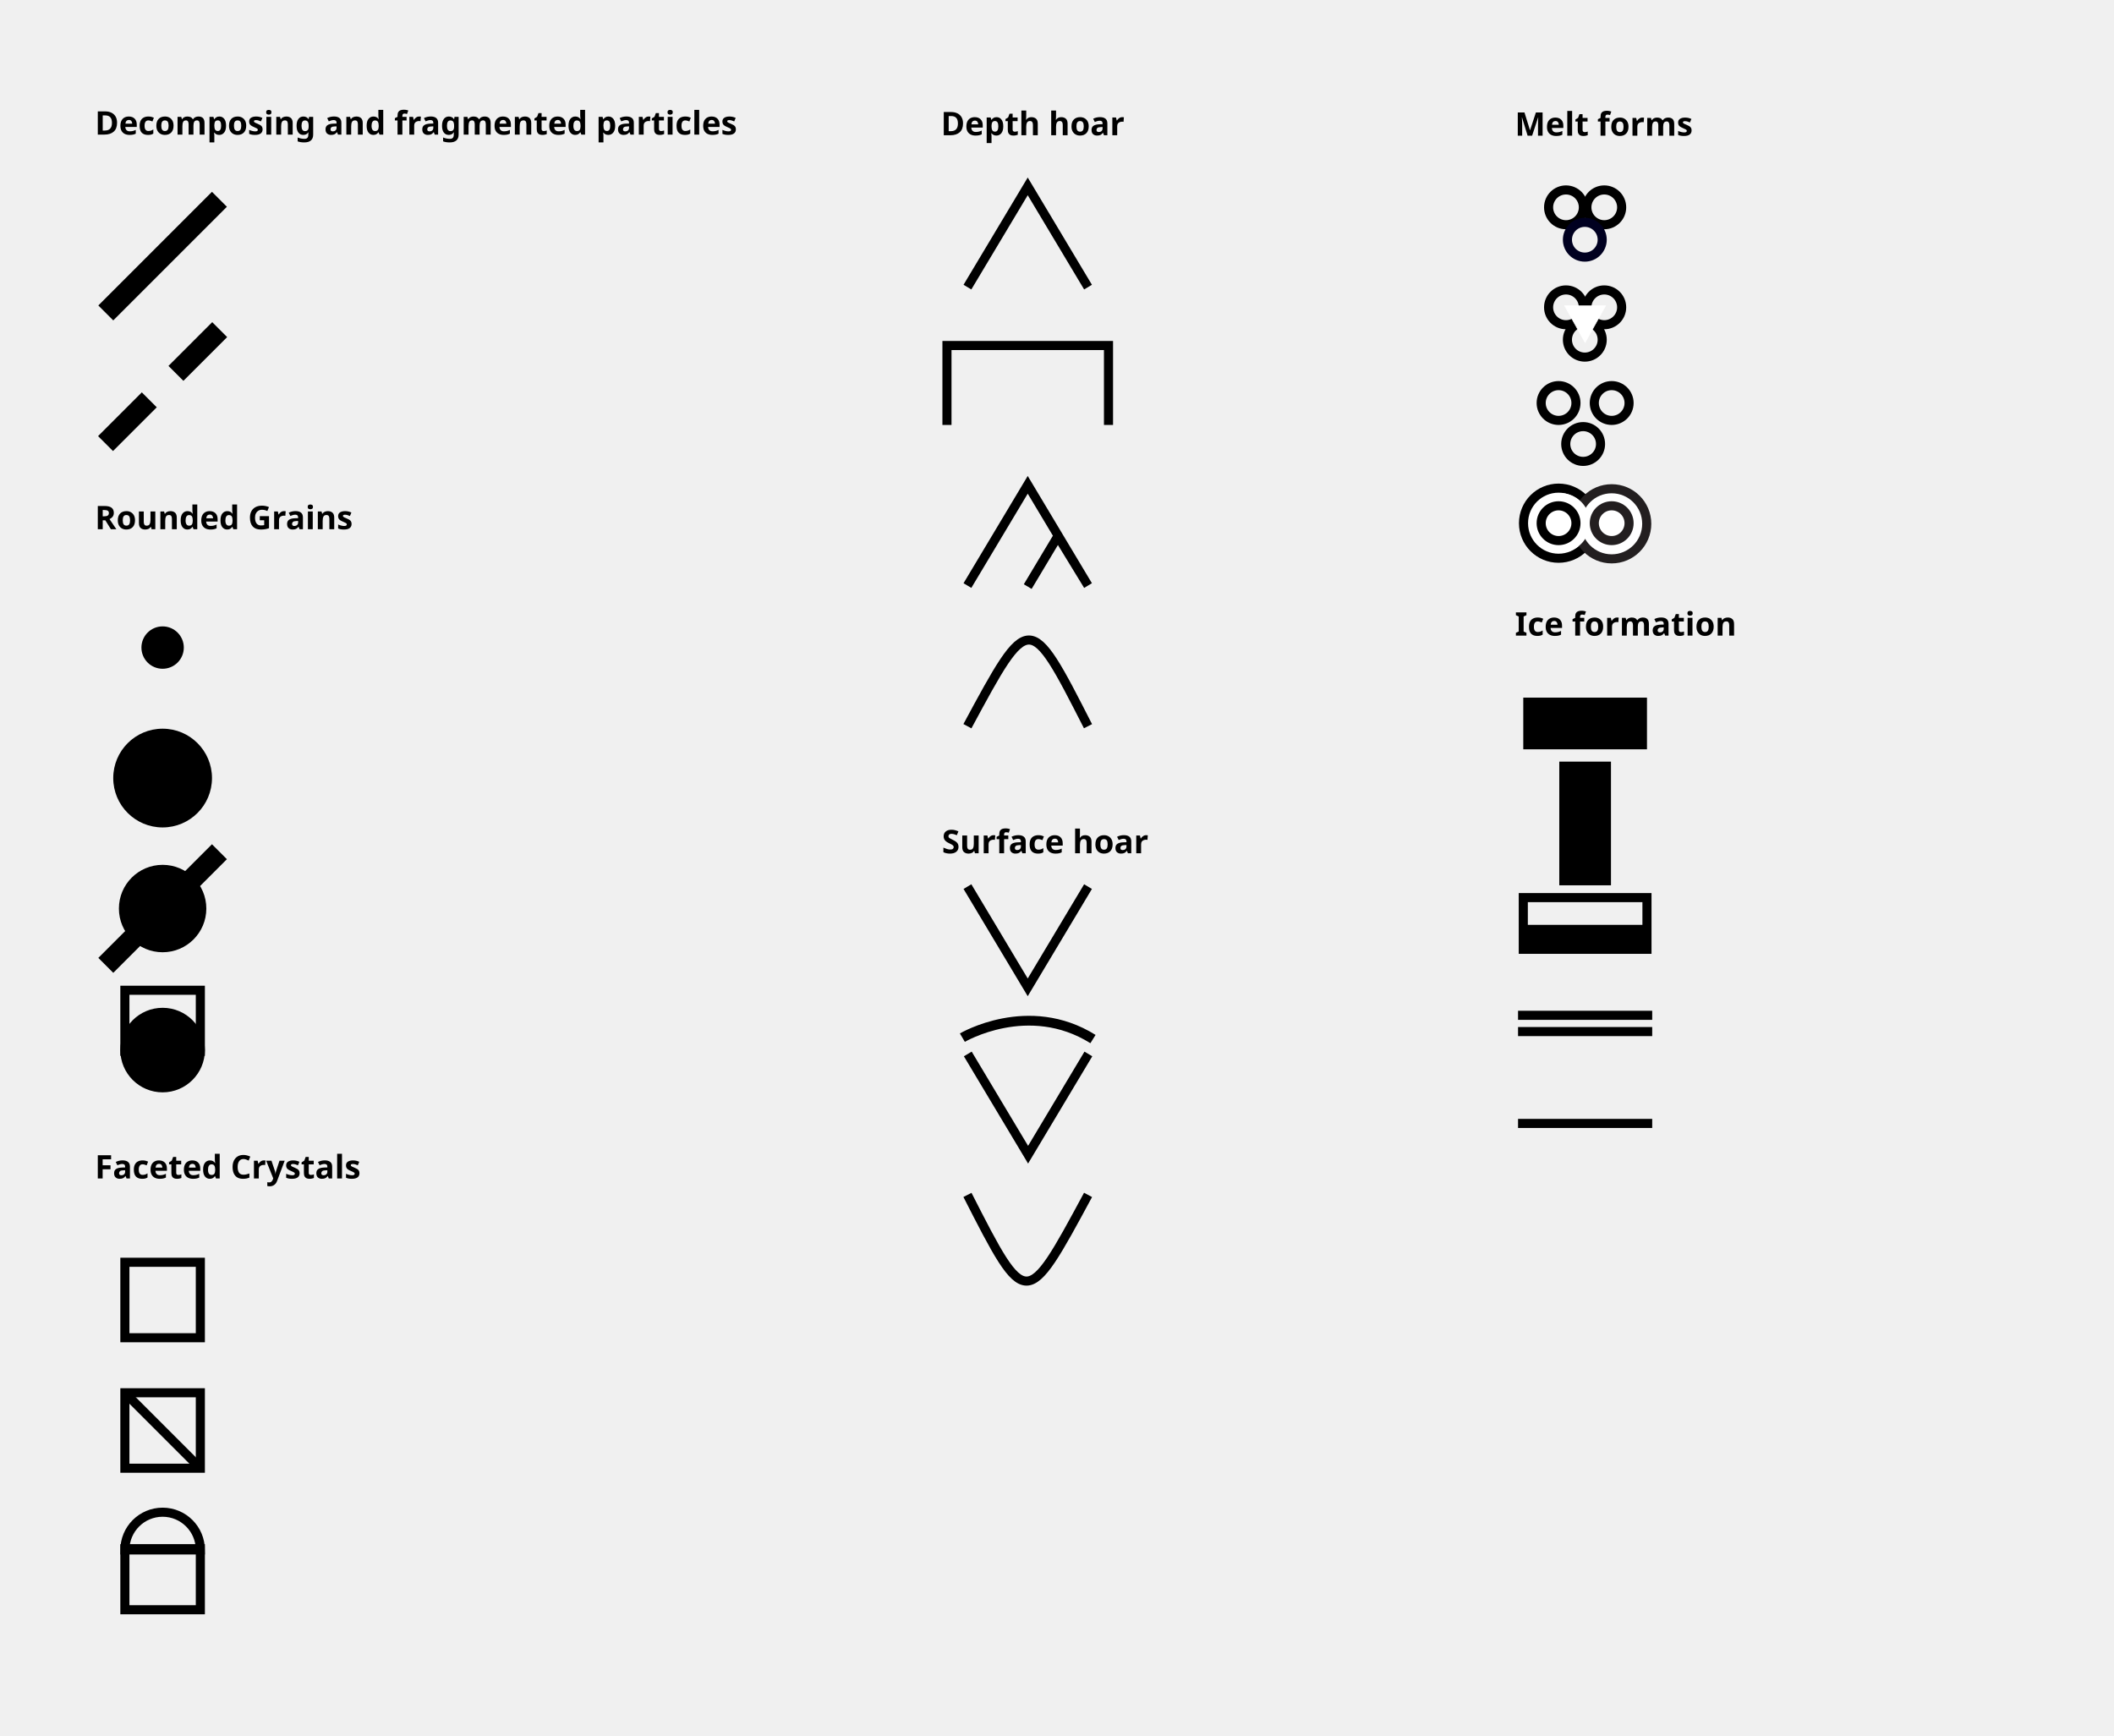
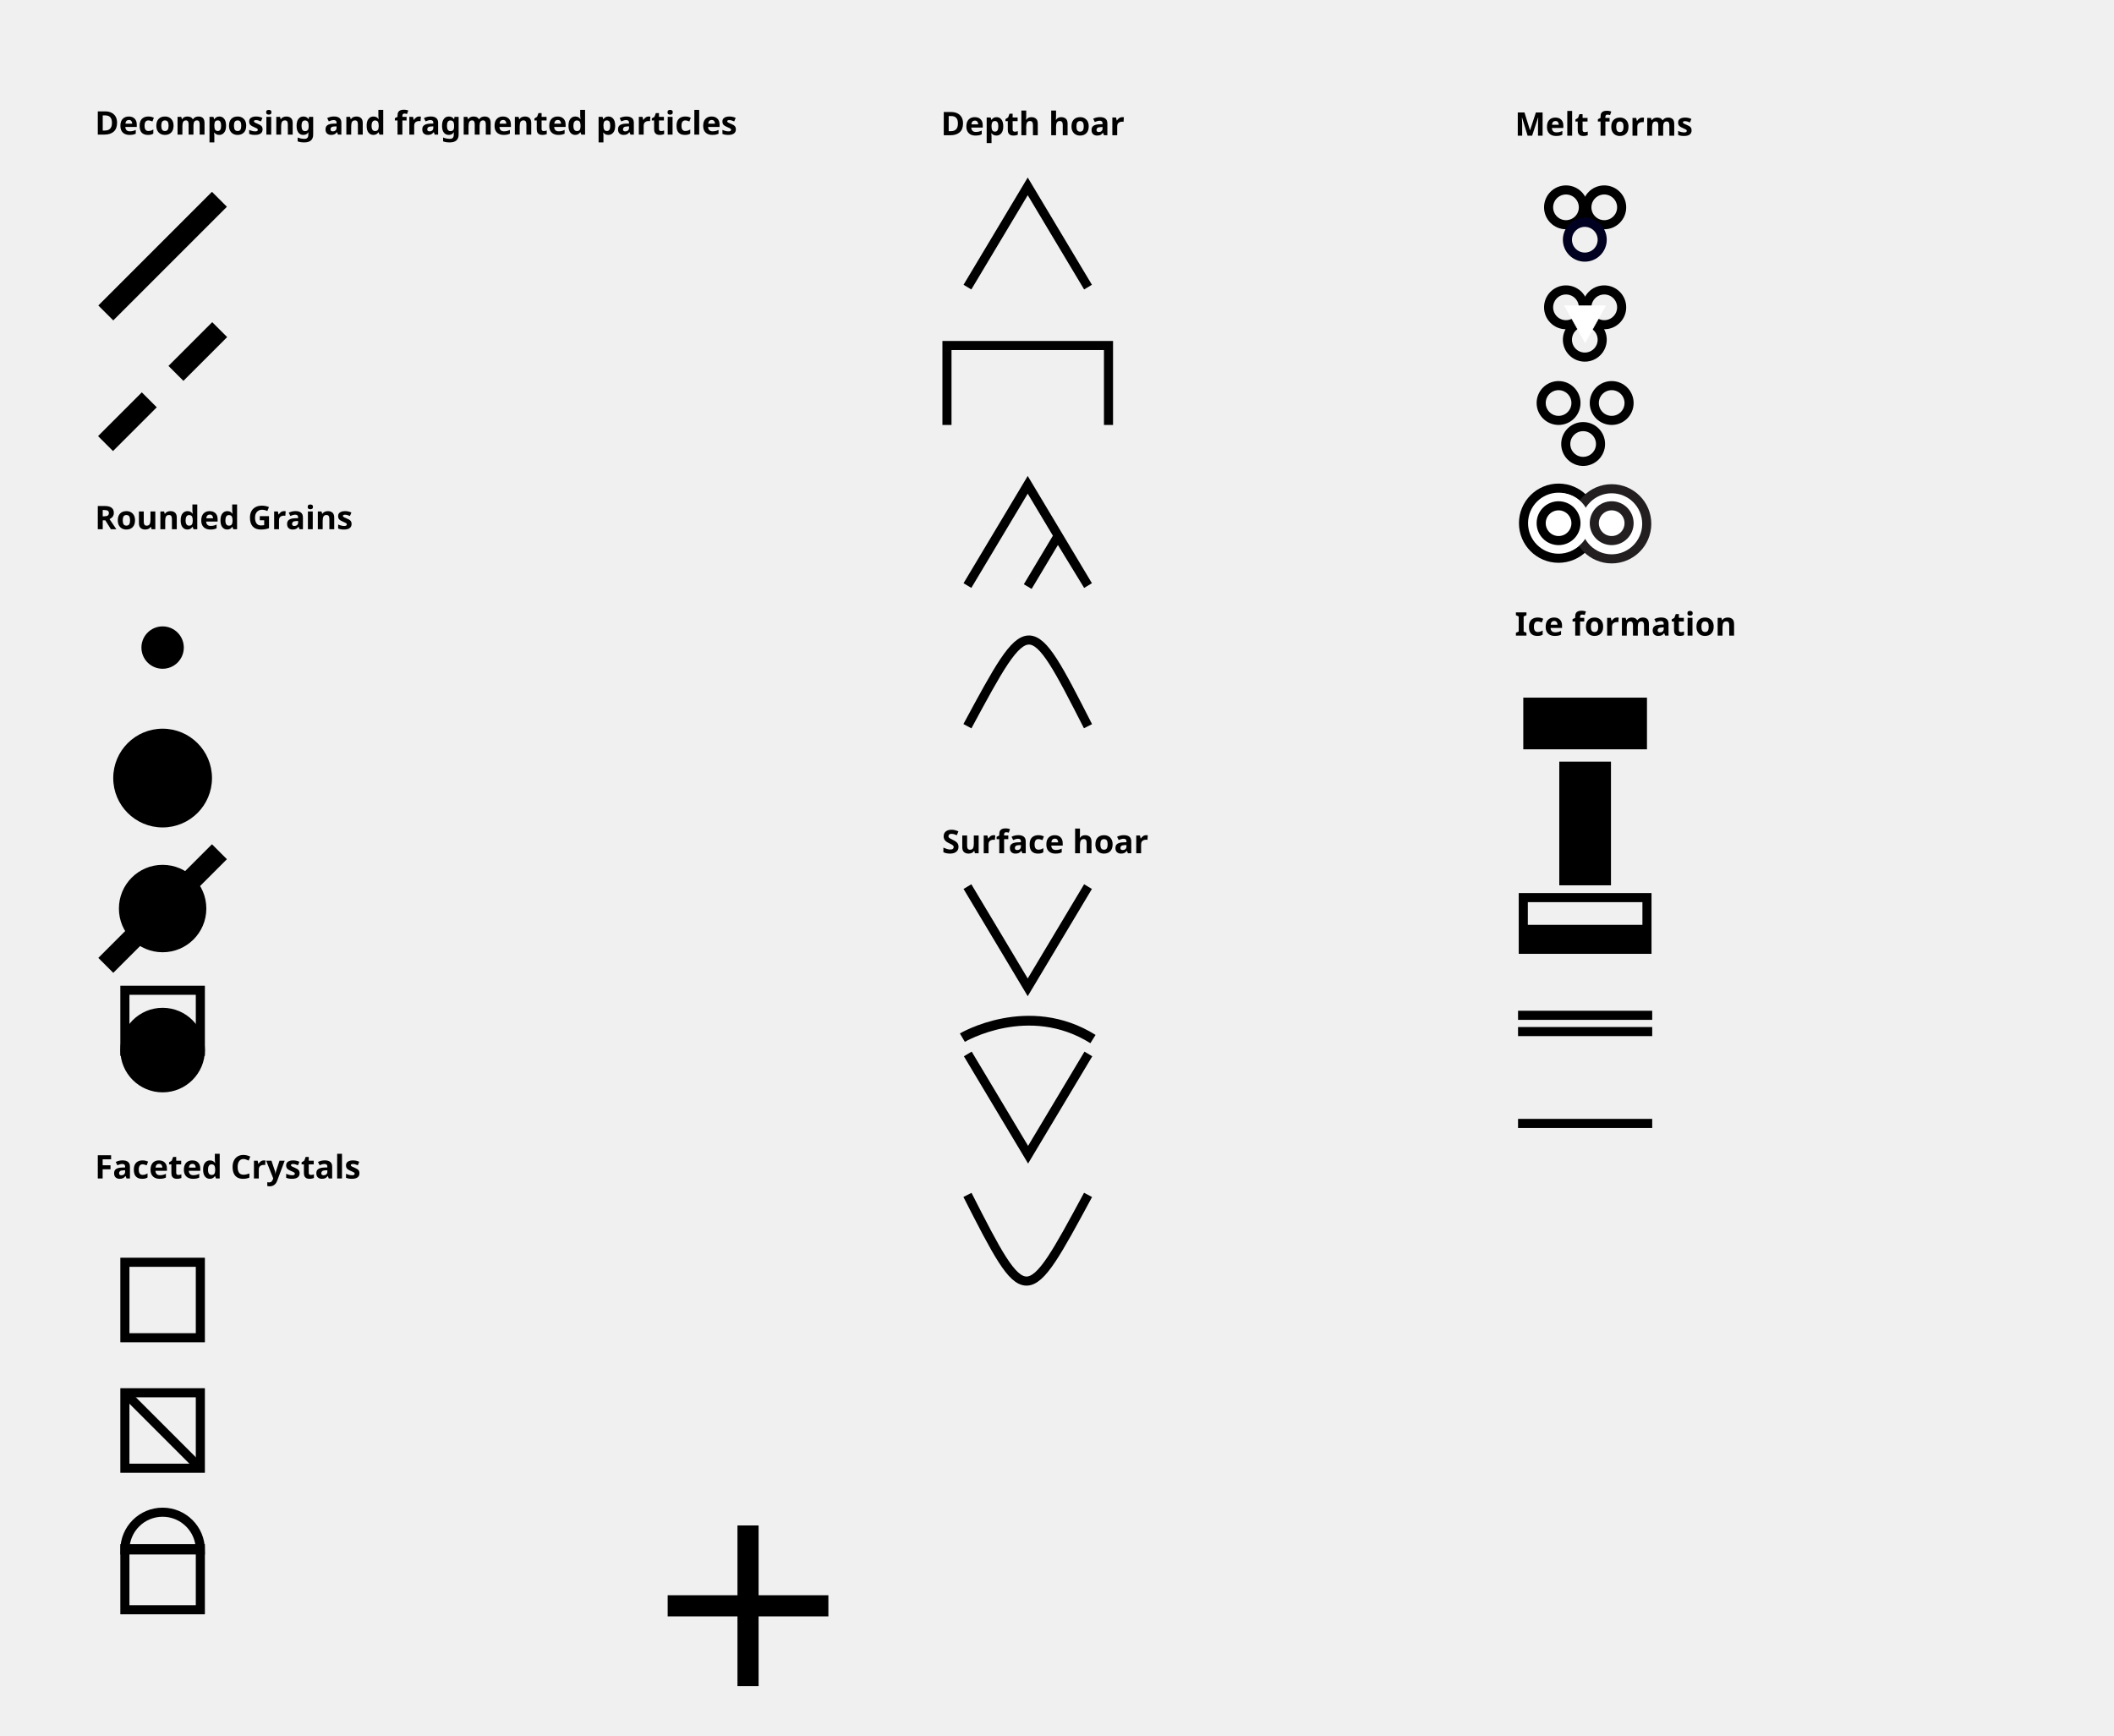
<svg xmlns="http://www.w3.org/2000/svg" id="svg3336" version="1.1" xml:space="preserve" width="2600" height="2135" viewBox="0 0 2600 2135">
  <defs id="defs3340">
    <clipPath clipPathUnits="userSpaceOnUse" id="clipPath3350">
      <path d="m 0,1708 2080,0 L 2080,0 0,0 0,1708 Z" id="path3352" />
    </clipPath>
    <clipPath clipPathUnits="userSpaceOnUse" id="clipPath3358">
      <path d="m 1173.13,261.387 171.69,0 0,-159.383 -171.69,0 0,159.383 z" id="path3360" />
    </clipPath>
    <clipPath clipPathUnits="userSpaceOnUse" id="clipPath3362">
      <path d="m 1173.13,261.387 171.69,0 0,-159.383 -171.69,0 0,159.383 z" id="path3364" />
    </clipPath>
    <mask maskUnits="userSpaceOnUse" x="0" y="0" width="1" height="1" id="mask3366">
      <g id="g3368">
        <g clip-path="url(#clipPath3358)" id="g3370">
          <path d="m 1173.127,261.387 171.692,0 0,-159.383 -171.692,0 0,159.383 z" style="fill:#000000;fill-opacity:1;fill-rule:nonzero;stroke:none" id="path3372" />
          <g id="g3374">
            <g id="g3376" />
            <g id="g3378">
              <g clip-path="url(#clipPath3362)" id="g3380">
                <g transform="translate(1215.862,219.0068)" id="g3382">
                  <path d="M 0,0 43.071,-77.333 86.142,0 0,0 Z" style="fill:#ffffff;fill-opacity:1;fill-rule:nonzero;stroke:none" id="path3384" />
                </g>
                <g transform="translate(1215.862,219.0068)" id="g3386">
                  <path d="M 0,0 43.071,-77.333 86.142,0 0,0 Z" style="fill:none;stroke:#ffffff;stroke-width:1;stroke-linecap:butt;stroke-linejoin:miter;stroke-miterlimit:10;stroke-dasharray:none;stroke-opacity:1" id="path3388" />
                </g>
              </g>
            </g>
          </g>
        </g>
      </g>
    </mask>
    <clipPath clipPathUnits="userSpaceOnUse" id="clipPath3394">
      <path d="m 1173.13,261.387 171.69,0 0,-159.383 -171.69,0 0,159.383 z" id="path3396" />
    </clipPath>
    <clipPath clipPathUnits="userSpaceOnUse" id="clipPath3420">
      <path d="m 0,1708 2080,0 L 2080,0 0,0 0,1708 Z" id="path3422" />
    </clipPath>
  </defs>
  <g id="g3344" transform="matrix(1.25,0,0,-1.25,0,2135)">
    <path d="m 197.123,391.768 -74.245,0 0,74.245 74.245,0 0,-74.245 z" style="fill:none;stroke:#000000;stroke-width:8.946;stroke-linecap:butt;stroke-linejoin:miter;stroke-miterlimit:10;stroke-dasharray:none;stroke-opacity:1" id="path3414" />
    <g id="g4685" transform="matrix(0.6889301,0,0,0.6889301,-177.4937,-490.5619)">
      <path d="m 543.765,977.662 -58.879,0 -48.89,0 c 0,29.759 24.125,53.885 53.885,53.885 29.76,0 53.885,-24.125 53.885,-53.885 z" style="fill:none;stroke:#000000;stroke-width:12.985;stroke-linecap:butt;stroke-linejoin:miter;stroke-miterlimit:10;stroke-dasharray:none;stroke-opacity:1" id="path3426" />
      <path id="path3428" style="fill:none;stroke:#000000;stroke-width:12.985;stroke-linecap:butt;stroke-linejoin:miter;stroke-miterlimit:10;stroke-dasharray:none;stroke-opacity:1" d="m 543.766,892.235 -107.769,0 0,87.214 107.769,0 0,-87.214 z" />
    </g>
    <path id="path3440" style="fill:#000000;fill-opacity:1;stroke:none;stroke-width:12.985;stroke-linecap:butt;stroke-linejoin:miter;stroke-miterlimit:10;stroke-dasharray:none;stroke-opacity:1" d="m 208.581,942.445 c 0,-26.83 -21.75,-48.581 -48.581,-48.581 -26.83,0 -48.581,21.75 -48.581,48.581 0,26.83 21.75,48.581 48.581,48.581 26.831,0 48.581,-21.75 48.581,-48.581 z" />
    <g id="g4610" transform="matrix(0.6889301,0,0,0.6889301,-170.6865,392.4316)">
      <path d="m 542.427,612 c 0,-34.478 -27.95,-62.427 -62.427,-62.427 -34.478,0 -62.427,27.95 -62.427,62.427 0,34.478 27.95,62.427 62.427,62.427 34.478,0 62.427,-27.95 62.427,-62.427 z" style="fill:#000000;fill-opacity:1;stroke:none;stroke-width:12.985;stroke-linecap:butt;stroke-linejoin:miter;stroke-miterlimit:10;stroke-dasharray:none;stroke-opacity:1" id="path3448" />
      <path d="m 563.975,681.058 -153.118,-153.118 -12.156,12.155 153.118,153.119 12.156,-12.156 z" style="fill:#000000;fill-opacity:1;fill-rule:nonzero;stroke:none" id="path3452" />
      <path d="m 562.637,682.481 -153.118,-153.118 -12.156,12.155 153.118,153.119 12.156,-12.156 z" style="fill:none;stroke:#000000;stroke-width:12.985;stroke-linecap:butt;stroke-linejoin:miter;stroke-miterlimit:10;stroke-dasharray:none;stroke-opacity:1" id="path3456" />
    </g>
    <g id="g4654" transform="matrix(0.6889301,0,0,0.6889301,-319.2122,22.99255)">
      <path d="m 641.704,1031.547 107.769,0 0,-87.214 -107.769,0 0,87.214 z" style="fill:none;stroke:#000000;stroke-width:12.985;stroke-linecap:butt;stroke-linejoin:miter;stroke-miterlimit:10;stroke-dasharray:none;stroke-opacity:1" id="path3460" />
      <path d="m 641.704,946.12 c 0,29.76 24.125,53.885 53.885,53.885 29.76,0 53.885,-24.125 53.885,-53.885 0,-29.759 -24.125,-53.885 -53.885,-53.885 -29.76,0 -53.885,24.125 -53.885,53.885" style="fill:#000000;fill-opacity:1;fill-rule:nonzero;stroke:none" id="path3464" />
      <path d="m 641.704,946.12 c 0,29.76 24.125,53.885 53.885,53.885 29.76,0 53.885,-24.125 53.885,-53.885 0,-29.759 -24.125,-53.885 -53.885,-53.885 -29.76,0 -53.885,24.125 -53.885,53.885 z" style="fill:none;stroke:#000000;stroke-width:12.985;stroke-linecap:butt;stroke-linejoin:miter;stroke-miterlimit:10;stroke-dasharray:none;stroke-opacity:1" id="path3468" />
    </g>
    <path id="path3472" style="fill:none;stroke:#000000;stroke-width:8.946;stroke-linecap:butt;stroke-linejoin:miter;stroke-miterlimit:10;stroke-dasharray:none;stroke-opacity:1" d="m 951.876,1425.51 59.324,99.124 59.324,-99.124" />
    <g id="g3474" transform="matrix(0.4708256,0,0,0.4708256,1090.668,1289.885)">
      <path d="m 0,0 0,166 -337.57,0 0,-166" style="fill:none;stroke:#000000;stroke-width:19;stroke-linecap:butt;stroke-linejoin:miter;stroke-miterlimit:10;stroke-dasharray:none;stroke-opacity:1" id="path3476" />
    </g>
    <path id="path3480" style="fill:none;stroke:#000000;stroke-width:8.946;stroke-linecap:butt;stroke-linejoin:miter;stroke-miterlimit:10;stroke-dasharray:none;stroke-opacity:1" d="m 1011.2,1130.844 29.662,49.562 29.662,-48.544 -59.324,99.124 -59.324,-99.124" />
    <g id="g3482" transform="matrix(0.4708256,0,0,0.4708256,951.876,835.6547)">
      <path d="M 0,0 126,-210.532 252,0" style="fill:none;stroke:#000000;stroke-width:19;stroke-linecap:butt;stroke-linejoin:miter;stroke-miterlimit:10;stroke-dasharray:none;stroke-opacity:1" id="path3484" />
    </g>
    <g id="g4634" transform="matrix(0.6889301,0,0,0.6889301,1130.031,1254.62)">
      <path d="m 621.081,219.177 c 0,-13.718 -11.121,-24.839 -24.839,-24.839 -13.719,0 -24.839,11.121 -24.839,24.839 0,13.718 11.121,24.839 24.839,24.839 13.719,0 24.839,-11.121 24.839,-24.839 z" style="fill:none;stroke:#000000;stroke-width:12.985;stroke-linecap:butt;stroke-linejoin:miter;stroke-miterlimit:10;stroke-dasharray:none;stroke-opacity:1" id="path3488" />
      <path d="m 675.755,219.177 c 0,-13.718 -11.121,-24.839 -24.839,-24.839 -13.719,0 -24.839,11.121 -24.839,24.839 0,13.718 11.121,24.839 24.839,24.839 13.719,0 24.839,-11.121 24.839,-24.839 z" style="fill:none;stroke:#000000;stroke-width:12.985;stroke-linecap:butt;stroke-linejoin:miter;stroke-miterlimit:10;stroke-dasharray:none;stroke-opacity:1" id="path3492" />
      <path d="m 647.971,172.916 c 0,-13.718 -11.121,-24.839 -24.839,-24.839 -13.719,0 -24.839,11.121 -24.839,24.839 0,13.718 11.121,24.839 24.839,24.839 13.719,0 24.839,-11.121 24.839,-24.839 z" style="fill:none;stroke:#000000;stroke-width:12.985;stroke-linecap:butt;stroke-linejoin:miter;stroke-miterlimit:10;stroke-dasharray:none;stroke-opacity:1" id="path3496" />
      <g transform="matrix(0.6834156,0,0,0.6834156,652.9868,221.5459)" id="g3498">
        <path id="path3500" style="fill:#ffffff;fill-opacity:1;fill-rule:nonzero;stroke:none" d="M 0,0 -86.142,0 -43.071,-77.333 0,0 Z" />
      </g>
      <g transform="matrix(0.6834156,0,0,0.6834156,652.9868,221.5459)" id="g3502">
        <path id="path3504" style="fill:none;stroke:#ffffff;stroke-width:1;stroke-linecap:butt;stroke-linejoin:miter;stroke-miterlimit:10;stroke-dasharray:none;stroke-opacity:1" d="M 0,0 -86.142,0 -43.071,-77.333 0,0 Z" />
      </g>
    </g>
    <g id="g4661" transform="matrix(0.6889301,0,0,0.6889301,897.6626,1036.111)">
      <g transform="matrix(0.6834156,0,0,0.6834156,947.7772,399.6911)" id="g3506">
        <path id="path3508" style="fill:none;stroke:#000000;stroke-width:19;stroke-linecap:butt;stroke-linejoin:miter;stroke-miterlimit:10;stroke-dasharray:none;stroke-opacity:1" d="m 0,0 c 0,-20.073 -16.272,-36.346 -36.346,-36.346 -20.074,0 -36.346,16.273 -36.346,36.346 0,20.073 16.272,36.346 36.346,36.346 C -16.272,36.346 0,20.073 0,0 Z" />
      </g>
      <g transform="matrix(0.6834156,0,0,0.6834156,1023.636,399.6911)" id="g3510">
        <path id="path3512" style="fill:none;stroke:#000000;stroke-width:19;stroke-linecap:butt;stroke-linejoin:miter;stroke-miterlimit:10;stroke-dasharray:none;stroke-opacity:1" d="m 0,0 c 0,-20.073 -16.272,-36.346 -36.346,-36.346 -20.074,0 -36.346,16.273 -36.346,36.346 0,20.073 16.272,36.346 36.346,36.346 C -16.272,36.346 0,20.073 0,0 Z" />
      </g>
      <g transform="matrix(0.6834156,0,0,0.6834156,982.868,341.139)" id="g3514">
        <path id="path3516" style="fill:none;stroke:#000000;stroke-width:19;stroke-linecap:butt;stroke-linejoin:miter;stroke-miterlimit:10;stroke-dasharray:none;stroke-opacity:1" d="m 0,0 c 0,-20.073 -16.272,-36.346 -36.346,-36.346 -20.074,0 -36.346,16.273 -36.346,36.346 0,20.073 16.272,36.346 36.346,36.346 C -16.272,36.346 0,20.073 0,0 Z" />
      </g>
    </g>
    <g id="g4669" transform="matrix(0.6889301,0,0,0.6889301,728.3096,934.9727)">
      <g transform="matrix(0.6834156,0,0,0.6834156,1218.836,374.8512)" id="g3518">
        <path id="path3520" style="fill:#ffffff;fill-opacity:1;fill-rule:nonzero;stroke:none" d="m 0,0 c 0,-40.468 -32.807,-73.273 -73.275,-73.273 -40.469,0 -73.277,32.805 -73.277,73.273 0,40.469 32.808,73.274 73.277,73.274 C -32.807,73.274 0,40.469 0,0" />
      </g>
      <g transform="matrix(0.6834156,0,0,0.6834156,1218.836,374.8512)" id="g3522">
        <path id="path3524" style="fill:none;stroke:#000000;stroke-width:19;stroke-linecap:butt;stroke-linejoin:miter;stroke-miterlimit:10;stroke-dasharray:none;stroke-opacity:1" d="m 0,0 c 0,-40.468 -32.807,-73.273 -73.275,-73.273 -40.469,0 -73.277,32.805 -73.277,73.273 0,40.469 32.808,73.274 73.277,73.274 C -32.807,73.274 0,40.469 0,0 Z" />
      </g>
      <g transform="matrix(0.6834156,0,0,0.6834156,1294.695,373.9803)" id="g3526">
        <path id="path3528" style="fill:#ffffff;fill-opacity:1;fill-rule:nonzero;stroke:none" d="m 0,0 c 0,-40.468 -32.807,-73.273 -73.275,-73.273 -40.469,0 -73.278,32.805 -73.278,73.273 0,40.469 32.809,73.274 73.278,73.274 C -32.807,73.274 0,40.469 0,0" />
      </g>
      <g transform="matrix(0.6834156,0,0,0.6834156,1294.695,373.9803)" id="g3530">
        <path id="path3532" style="fill:none;stroke:#231f20;stroke-width:19;stroke-linecap:butt;stroke-linejoin:miter;stroke-miterlimit:10;stroke-dasharray:none;stroke-opacity:1" d="m 0,0 c 0,-40.468 -32.807,-73.273 -73.275,-73.273 -40.469,0 -73.278,32.805 -73.278,73.273 0,40.469 32.809,73.274 73.278,73.274 C -32.807,73.274 0,40.469 0,0 Z" />
      </g>
      <g transform="matrix(0.6834156,0,0,0.6834156,1213.501,375.3471)" id="g3534">
        <path id="path3536" style="fill:#ffffff;fill-opacity:1;fill-rule:nonzero;stroke:none" d="m 0,0 c 0,-34.316 -27.82,-62.136 -62.137,-62.136 -34.317,0 -62.137,27.82 -62.137,62.136 0,34.316 27.82,62.136 62.137,62.136 C -27.82,62.136 0,34.316 0,0" />
      </g>
      <g transform="matrix(0.6834156,0,0,0.6834156,1193.598,374.8519)" id="g3538">
        <path id="path3540" style="fill:none;stroke:#000000;stroke-width:19;stroke-linecap:butt;stroke-linejoin:miter;stroke-miterlimit:10;stroke-dasharray:none;stroke-opacity:1" d="m 0,0 c 0,-20.073 -16.273,-36.346 -36.347,-36.346 -20.073,0 -36.346,16.273 -36.346,36.346 0,20.073 16.273,36.346 36.346,36.346 C -16.273,36.346 0,20.073 0,0 Z" />
      </g>
      <g transform="matrix(0.6834156,0,0,0.6834156,1269.457,374.8519)" id="g3542">
        <path id="path3544" style="fill:none;stroke:#231f20;stroke-width:19;stroke-linecap:butt;stroke-linejoin:miter;stroke-miterlimit:10;stroke-dasharray:none;stroke-opacity:1" d="m 0,0 c 0,-20.073 -16.273,-36.346 -36.347,-36.346 -20.073,0 -36.346,16.273 -36.346,36.346 0,20.073 16.273,36.346 36.346,36.346 C -16.273,36.346 0,20.073 0,0 Z" />
      </g>
    </g>
    <g id="g4646" transform="matrix(0.6889301,0,0,0.6889301,1121.229,1233.024)">
      <path d="m 633.858,393.33 c 0,-13.718 -11.121,-24.839 -24.839,-24.839 -13.719,0 -24.839,11.121 -24.839,24.839 0,13.718 11.121,24.839 24.839,24.839 13.719,0 24.839,-11.121 24.839,-24.839 z" style="fill:none;stroke:#000000;stroke-width:12.985;stroke-linecap:butt;stroke-linejoin:miter;stroke-miterlimit:10;stroke-dasharray:none;stroke-opacity:1" id="path3548" />
      <path d="m 688.531,393.33 c 0,-13.718 -11.121,-24.839 -24.839,-24.839 -13.719,0 -24.839,11.121 -24.839,24.839 0,13.718 11.121,24.839 24.839,24.839 13.719,0 24.839,-11.121 24.839,-24.839 z" style="fill:none;stroke:#000000;stroke-width:12.985;stroke-linecap:butt;stroke-linejoin:miter;stroke-miterlimit:10;stroke-dasharray:none;stroke-opacity:1" id="path3552" />
      <path d="m 660.748,347.068 c 0,-13.718 -11.12,-24.839 -24.839,-24.839 -13.719,0 -24.839,11.121 -24.839,24.839 0,13.718 11.12,24.839 24.839,24.839 13.72,0 24.839,-11.121 24.839,-24.839 z" style="fill:none;stroke:#000020;stroke-width:12.985;stroke-linecap:butt;stroke-linejoin:miter;stroke-miterlimit:10;stroke-dasharray:none;stroke-opacity:1" id="path3556" />
    </g>
    <path d="m 1620.481,970.729 -121.695,0 0,50.854 121.695,0 0,-50.854 z" style="fill:#000000;fill-opacity:1;fill-rule:nonzero;stroke:none" id="path3558" />
    <g id="g4617" transform="matrix(0.6889301,0,0,0.6889301,16.70254,1166.649)">
      <path d="M 290.637,490.482 137.519,337.363 l -12.156,12.155 153.118,153.119 12.156,-12.155 z" style="fill:#000000;fill-opacity:1;fill-rule:nonzero;stroke:none" id="path3562" />
      <path d="M 290.637,490.482 137.519,337.363 125.363,349.518 278.481,502.637 290.637,490.482 Z" style="fill:none;stroke:#000000;stroke-width:12.985;stroke-linecap:butt;stroke-linejoin:miter;stroke-miterlimit:10;stroke-dasharray:none;stroke-opacity:1" id="path3566" />
    </g>
    <g id="g4625" transform="matrix(0.6889301,0,0,0.6889301,-95.08747,1193.863)">
      <path d="m 352.805,164.316 -53.313,-53.313 -12.155,12.155 53.313,53.313 12.155,-12.155 z" style="fill:#000000;fill-opacity:1;fill-rule:nonzero;stroke:none" id="path3570" />
      <path d="M 352.734,164.579 299.421,111.266 287.266,123.421 340.579,176.734 352.734,164.579 Z" style="fill:none;stroke:#000000;stroke-width:12.985;stroke-linecap:butt;stroke-linejoin:miter;stroke-miterlimit:10;stroke-dasharray:none;stroke-opacity:1" id="path3574" />
      <path d="m 453.337,264.595 -53.313,-53.313 -12.155,12.155 53.313,53.313 12.155,-12.155 z" style="fill:#000000;fill-opacity:1;fill-rule:nonzero;stroke:none" id="path3578" />
      <path d="m 453.266,264.858 -53.313,-53.313 -12.155,12.155 53.313,53.313 12.155,-12.155 z" style="fill:none;stroke:#000000;stroke-width:12.985;stroke-linecap:butt;stroke-linejoin:miter;stroke-miterlimit:10;stroke-dasharray:none;stroke-opacity:1" id="path3582" />
    </g>
    <path id="path3472-3" style="fill:none;stroke:#000000;stroke-width:8.946;stroke-linecap:butt;stroke-linejoin:miter;stroke-miterlimit:10;stroke-dasharray:none;stroke-opacity:1" d="m 951.852,993.472 c 60.89,112.897 60.918,113.215 118.648,0" />
    <path id="path3472-3-6" style="fill:none;stroke:#000000;stroke-width:8.946;stroke-linecap:butt;stroke-linejoin:miter;stroke-miterlimit:10;stroke-dasharray:none;stroke-opacity:1" d="m 1070.548,532.3 c -60.89,-112.897 -60.918,-113.215 -118.648,0" />
    <g id="g4736" transform="matrix(0.6889301,0,0,0.6889301,-644.6704,-581.3283)">
      <path id="path3414-7" style="fill:none;stroke:#000000;stroke-width:12.985;stroke-linecap:butt;stroke-linejoin:miter;stroke-miterlimit:10;stroke-dasharray:none;stroke-opacity:1" d="m 1221.885,1226.115 -107.769,0 0,107.769 107.769,0 0,-107.769 z" />
      <path id="path4734" d="m 1120,1328 96,-96" style="fill:none;fill-rule:evenodd;stroke:#000000;stroke-width:12.985;stroke-linecap:butt;stroke-linejoin:miter;stroke-miterlimit:4;stroke-dasharray:none;stroke-opacity:1" />
    </g>
    <g id="g4770" transform="matrix(0.6889301,0,0,0.6889301,777.0084,689.1634)">
      <path id="path3558-5" style="fill:none;fill-opacity:1;fill-rule:nonzero;stroke:#000000;stroke-width:12.985;stroke-miterlimit:4;stroke-dasharray:none;stroke-opacity:1" d="m 1224.322,123.092 -176.644,0 0,73.816 176.644,0 0,-73.816 z" />
      <path id="path3558-5-3" style="fill:#000000;fill-opacity:1;fill-rule:nonzero;stroke:#000000;stroke-width:0.685;stroke-opacity:1" d="m 1224.356,123.058 -176.712,0 0,34.605 176.712,0 0,-34.605 z" />
    </g>
    <text xml:space="preserve" style="font-style:normal;font-weight:normal;font-size:32px;line-height:125%;font-family:sans-serif;letter-spacing:0px;word-spacing:0px;fill:#000000;fill-opacity:1;stroke:none;stroke-width:1px;stroke-linecap:butt;stroke-linejoin:miter;stroke-opacity:1" x="93.353" y="-1575.561" id="text4239" transform="scale(1,-1)">
      <tspan x="93.353" y="-1575.561" id="tspan4243" style="font-weight:bold">Decomposing and fragmented particles</tspan>
    </text>
    <text xml:space="preserve" style="font-style:normal;font-weight:normal;font-size:32px;line-height:125%;font-family:sans-serif;letter-spacing:0px;word-spacing:0px;fill:#000000;fill-opacity:1;stroke:none;stroke-width:1px;stroke-linecap:butt;stroke-linejoin:miter;stroke-opacity:1" x="93.353" y="-1187.293" id="text4247" transform="scale(1,-1)">
      <tspan id="tspan4249" x="93.353" y="-1187.293" style="font-weight:bold">Rounded Grains</tspan>
    </text>
    <text xml:space="preserve" style="font-style:normal;font-weight:normal;font-size:32px;line-height:125%;font-family:sans-serif;letter-spacing:0px;word-spacing:0px;fill:#000000;fill-opacity:1;stroke:none;stroke-width:1px;stroke-linecap:butt;stroke-linejoin:miter;stroke-opacity:1" x="93.353" y="-548.451" id="text4251" transform="scale(1,-1)">
      <tspan id="tspan4253" x="93.353" y="-548.451" style="font-weight:bold">Faceted Crystals</tspan>
    </text>
    <text xml:space="preserve" style="font-style:normal;font-weight:normal;font-size:32px;line-height:125%;font-family:sans-serif;letter-spacing:0px;word-spacing:0px;fill:#000000;fill-opacity:1;stroke:none;stroke-width:1px;stroke-linecap:butt;stroke-linejoin:miter;stroke-opacity:1" x="925.717" y="-1574.929" id="text4255" transform="scale(1,-1)">
      <tspan id="tspan4257" x="925.717" y="-1574.929" style="font-weight:bold">Depth hoar</tspan>
    </text>
    <text xml:space="preserve" style="font-style:normal;font-weight:normal;font-size:32px;line-height:125%;font-family:sans-serif;letter-spacing:0px;word-spacing:0px;fill:#000000;fill-opacity:1;stroke:none;stroke-width:1px;stroke-linecap:butt;stroke-linejoin:miter;stroke-opacity:1" x="926.748" y="-868.435" id="text4259" transform="scale(1,-1)">
      <tspan id="tspan4261" x="926.748" y="-868.435" style="font-weight:bold">Surface hoar</tspan>
    </text>
    <text xml:space="preserve" style="font-style:normal;font-weight:normal;font-size:32px;line-height:125%;font-family:sans-serif;letter-spacing:0px;word-spacing:0px;fill:#000000;fill-opacity:1;stroke:none;stroke-width:1px;stroke-linecap:butt;stroke-linejoin:miter;stroke-opacity:1" x="1490.491" y="-1574.517" id="text4263" transform="scale(1,-1)">
      <tspan id="tspan4265" x="1490.491" y="-1574.517" style="font-weight:bold">Melt forms</tspan>
    </text>
    <text xml:space="preserve" style="font-style:normal;font-weight:normal;font-size:32px;line-height:125%;font-family:sans-serif;letter-spacing:0px;word-spacing:0px;fill:#000000;fill-opacity:1;stroke:none;stroke-width:1px;stroke-linecap:butt;stroke-linejoin:miter;stroke-opacity:1" x="1490.491" y="-1082.608" id="text4267" transform="scale(1,-1)">
      <tspan id="tspan4269" x="1490.491" y="-1082.608" style="font-weight:bold">Ice formation</tspan>
    </text>
    <path id="path3440-3" style="fill:#000000;fill-opacity:1;stroke:none;stroke-width:12.985;stroke-linecap:butt;stroke-linejoin:miter;stroke-miterlimit:10;stroke-dasharray:none;stroke-opacity:1" d="m 180.849,1070.834 c 0,-11.514 -9.334,-20.849 -20.849,-20.849 -11.514,0 -20.849,9.334 -20.849,20.849 0,11.514 9.334,20.849 20.849,20.849 11.514,0 20.849,-9.334 20.849,-20.849 z" />
    <g id="g4306" transform="translate(-364.1688,-154.5541)">
      <g transform="matrix(0.4708256,0,0,0.4708256,1316.394,825.5413)" id="g3482-6">
        <path id="path3484-4" style="fill:none;stroke:#000000;stroke-width:19;stroke-linecap:butt;stroke-linejoin:miter;stroke-miterlimit:10;stroke-dasharray:none;stroke-opacity:1" d="M 0,0 126,-210.532 252,0" />
      </g>
      <path id="path4304" d="m 1311.062,841.585 c 0,0 64.938,38.415 128.51,-1.387" style="fill:none;fill-rule:evenodd;stroke:#000000;stroke-width:9.605;stroke-linecap:butt;stroke-linejoin:miter;stroke-miterlimit:4;stroke-dasharray:none;stroke-opacity:1" />
    </g>
    <path d="m 1585.06,958.622 0,-121.695 -50.854,0 0,121.695 50.854,0 z" style="fill:#000000;fill-opacity:1;fill-rule:nonzero;stroke:none" id="path3558-8" />
    <g id="g4343" transform="translate(115.633,105.0105)">
      <path id="path4326" d="m 1378,604 132,0" style="fill:none;fill-rule:evenodd;stroke:#000000;stroke-width:8.946;stroke-linecap:butt;stroke-linejoin:miter;stroke-miterlimit:4;stroke-dasharray:none;stroke-opacity:1" />
      <path id="path4326-5" d="m 1378,588 132,0" style="fill:none;fill-rule:evenodd;stroke:#000000;stroke-width:8.946;stroke-linecap:butt;stroke-linejoin:miter;stroke-miterlimit:4;stroke-dasharray:none;stroke-opacity:1" />
    </g>
    <path style="fill:none;fill-rule:evenodd;stroke:#000000;stroke-width:8.946;stroke-linecap:butt;stroke-linejoin:miter;stroke-miterlimit:4;stroke-dasharray:none;stroke-opacity:1" d="m 1493.633,602.629 132,0" id="path4326-9" />
+     <g id="g4484" transform="translate(128,48)">
+       <g transform="matrix(0.4871472,0.4871472,-0.4871472,0.4871472,711.2752,-225.9285)" id="g4617-3">
+         <path id="path3562-6" style="fill:#000000;fill-opacity:1;fill-rule:nonzero;stroke:none" d="M 290.637,490.482 137.519,337.363 l -12.156,12.155 153.118,153.119 12.156,-12.155 z" />
+         <path id="path3566-7" style="fill:none;stroke:#000000;stroke-width:12.985;stroke-linecap:butt;stroke-linejoin:miter;stroke-miterlimit:10;stroke-dasharray:none;stroke-opacity:1" d="M 290.637,490.482 137.519,337.363 125.363,349.518 278.481,502.637 290.637,490.482 Z" />
+       </g>
+       <g transform="matrix(0.4871472,-0.4871472,0.4871472,0.4871472,302.0716,-23.2752)" id="g4617-3-5">
+         <path id="path3562-6-3" style="fill:#000000;fill-opacity:1;fill-rule:nonzero;stroke:none" d="M 290.637,490.482 137.519,337.363 l -12.156,12.155 153.118,153.119 12.156,-12.155 z" />
+         <path id="path3566-7-5" style="fill:none;stroke:#000000;stroke-width:12.985;stroke-linecap:butt;stroke-linejoin:miter;stroke-miterlimit:10;stroke-dasharray:none;stroke-opacity:1" d="M 290.637,490.482 137.519,337.363 125.363,349.518 278.481,502.637 290.637,490.482 Z" />
+       </g>
+     </g>
  </g>
</svg>
